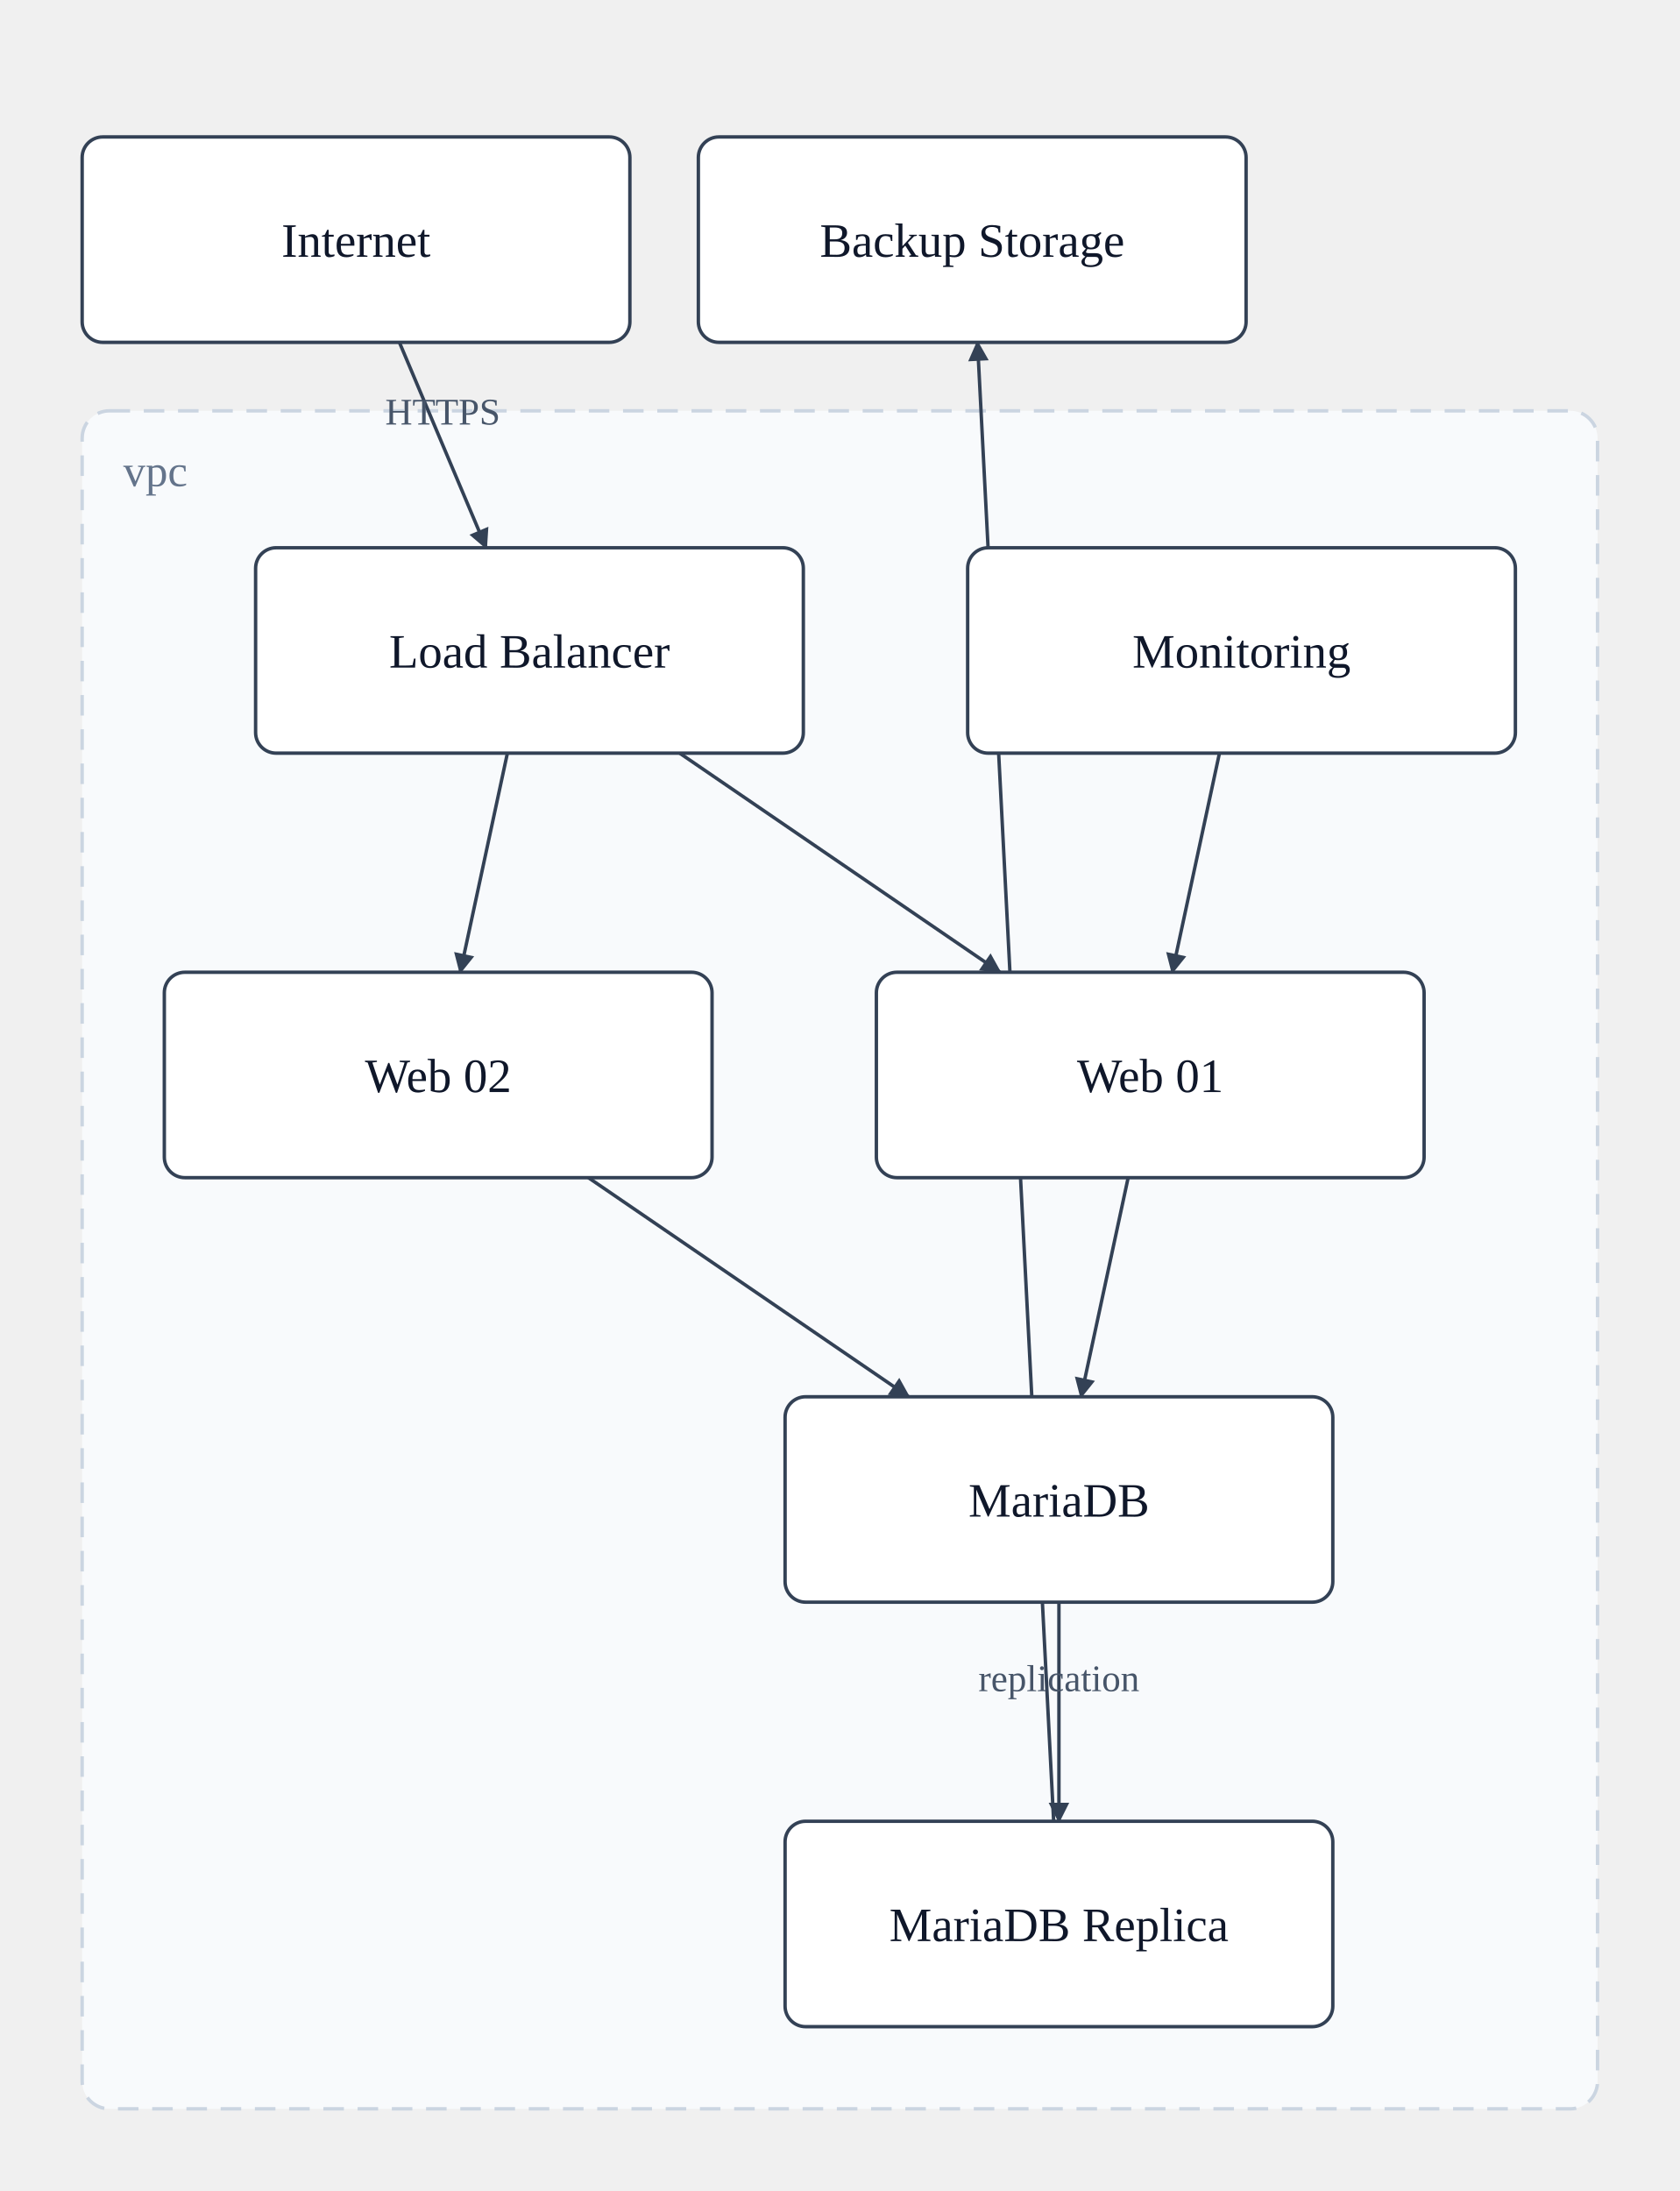
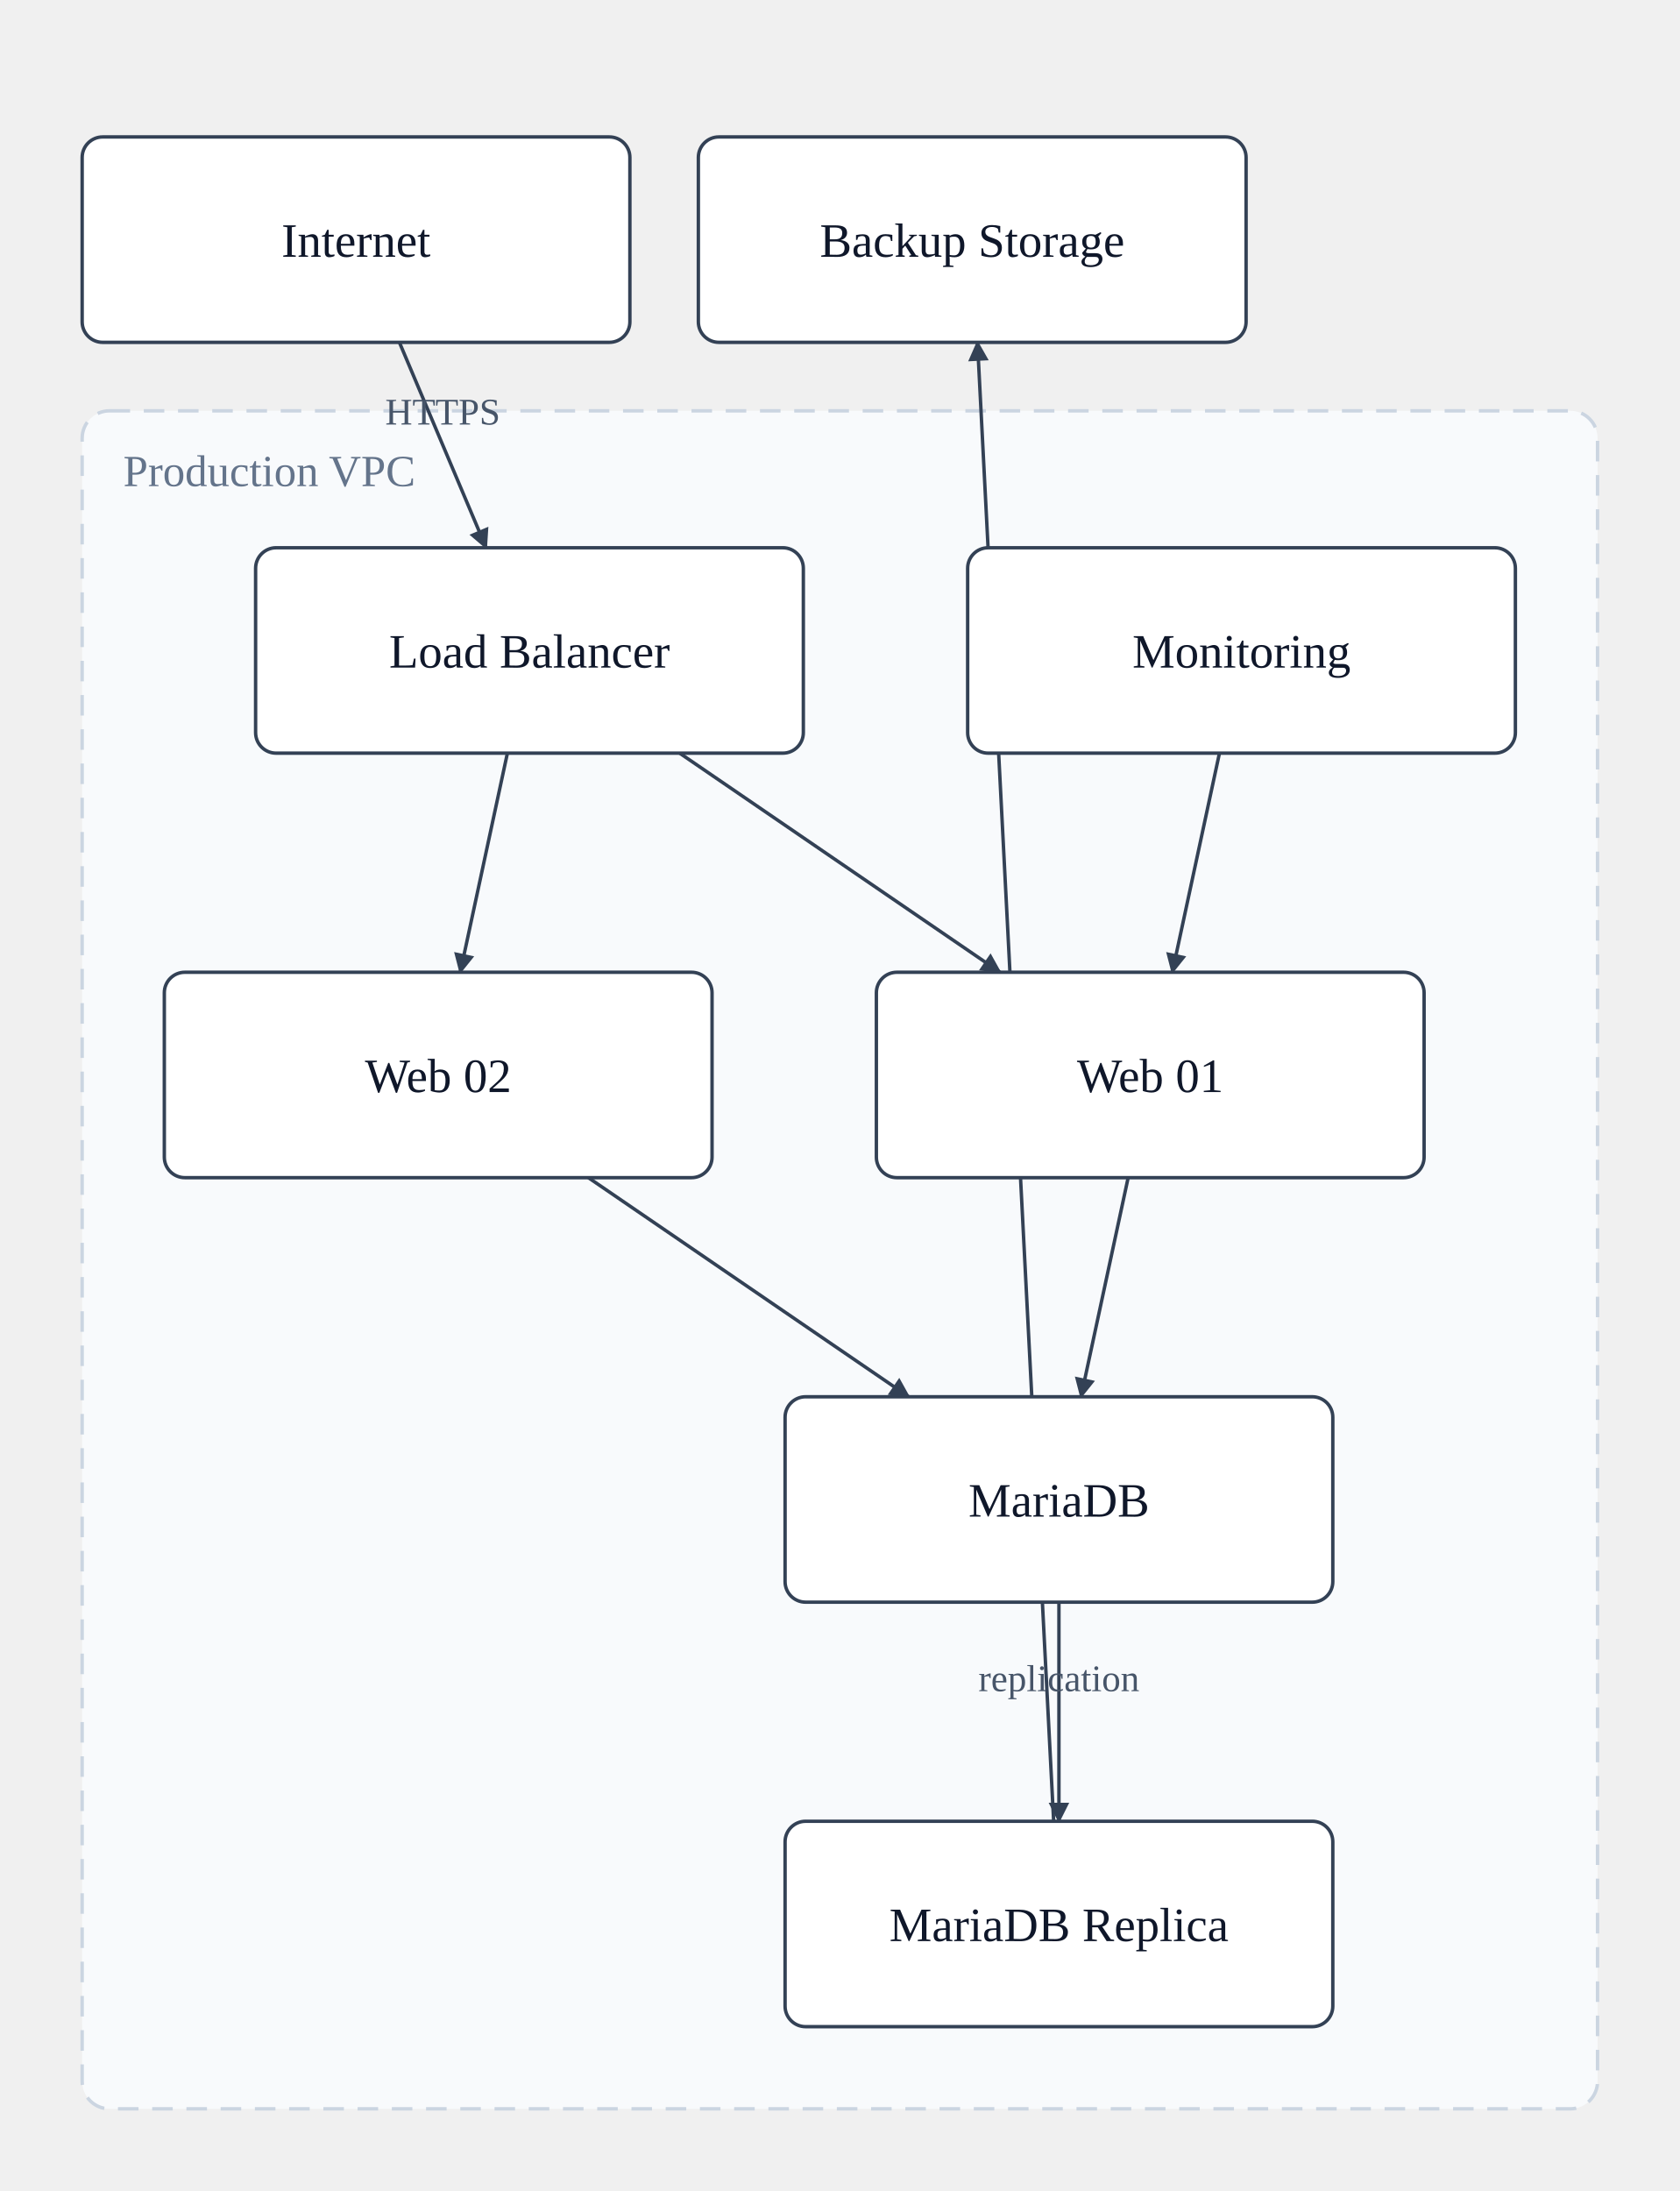
<svg xmlns="http://www.w3.org/2000/svg" width="490.667" height="640" viewBox="0 0 490.667 640">
  <defs>
    <marker id="arrow" viewBox="0 0 10 10" refX="9" refY="5" markerWidth="6" markerHeight="6" orient="auto-start-reverse">
      <path d="M 0 0 L 10 5 L 0 10 z" fill="#334155" />
    </marker>
  </defs>
  <g data-group="vpc">
    <rect x="24" y="120" width="442.667" height="496" rx="8" fill="#f8fafc" stroke="#cbd5e1" stroke-dasharray="6 4" />
-     <text x="36" y="142" font-size="13" fill="#64748b">vpc</text>
+     <text x="36" y="142" font-size="13" fill="#64748b">Production VPC</text>
  </g>
  <g data-edge="internet&gt;lb" data-pinned="false">
    <path d="M 116.67 100 L 142 160" fill="none" stroke="#334155" stroke-width="1" marker-end="url(#arrow)" />
    <text x="129.335" y="124" text-anchor="middle" font-size="11" fill="#475569">HTTPS</text>
  </g>
  <g data-edge="lb&gt;web01" data-pinned="false">
    <path d="M 198.54 220 L 292.13 284" fill="none" stroke="#334155" stroke-width="1" marker-end="url(#arrow)" />
  </g>
  <g data-edge="lb&gt;web02" data-pinned="false">
    <path d="M 148.22 220 L 134.45 284" fill="none" stroke="#334155" stroke-width="1" marker-end="url(#arrow)" />
  </g>
  <g data-edge="web01&gt;db" data-pinned="false">
    <path d="M 329.55 344 L 315.78 408" fill="none" stroke="#334155" stroke-width="1" marker-end="url(#arrow)" />
  </g>
  <g data-edge="web02&gt;db" data-pinned="false">
    <path d="M 171.87 344 L 265.46 408" fill="none" stroke="#334155" stroke-width="1" marker-end="url(#arrow)" />
  </g>
  <g data-edge="db&gt;replica" data-pinned="false">
    <path d="M 309.33 468 L 309.33 532" fill="none" stroke="#334155" stroke-width="1" marker-end="url(#arrow)" />
    <text x="309.33" y="494" text-anchor="middle" font-size="11" fill="#475569">replication</text>
  </g>
  <g data-edge="replica&gt;backup" data-pinned="false">
    <path d="M 307.79 532 L 285.54 100" fill="none" stroke="#334155" stroke-width="1" marker-end="url(#arrow)" />
  </g>
  <g data-edge="monitor&gt;web01" data-pinned="false">
    <path d="M 356.22 220 L 342.45 284" fill="none" stroke="#334155" stroke-width="1" marker-end="url(#arrow)" />
  </g>
  <g data-node="lb" data-pinned="false">
    <rect x="74.667" y="160" width="160" height="60" rx="6" fill="#ffffff" stroke="#334155" stroke-width="1" />
    <text x="154.667" y="195" text-anchor="middle" font-size="14" fill="#0f172a">Load Balancer</text>
  </g>
  <g data-node="web01" data-pinned="false">
    <rect x="256" y="284" width="160" height="60" rx="6" fill="#ffffff" stroke="#334155" stroke-width="1" />
    <text x="336" y="319" text-anchor="middle" font-size="14" fill="#0f172a">Web 01</text>
  </g>
  <g data-node="web02" data-pinned="false">
    <rect x="48" y="284" width="160" height="60" rx="6" fill="#ffffff" stroke="#334155" stroke-width="1" />
    <text x="128" y="319" text-anchor="middle" font-size="14" fill="#0f172a">Web 02</text>
  </g>
  <g data-node="monitor" data-pinned="false">
    <rect x="282.667" y="160" width="160" height="60" rx="6" fill="#ffffff" stroke="#334155" stroke-width="1" />
    <text x="362.667" y="195" text-anchor="middle" font-size="14" fill="#0f172a">Monitoring</text>
  </g>
  <g data-node="db" data-pinned="false">
    <rect x="229.333" y="408" width="160" height="60" rx="6" fill="#ffffff" stroke="#334155" stroke-width="1" />
    <text x="309.333" y="443" text-anchor="middle" font-size="14" fill="#0f172a">MariaDB</text>
  </g>
  <g data-node="replica" data-pinned="false">
    <rect x="229.333" y="532" width="160" height="60" rx="6" fill="#ffffff" stroke="#334155" stroke-width="1" />
    <text x="309.333" y="567" text-anchor="middle" font-size="14" fill="#0f172a">MariaDB Replica</text>
  </g>
  <g data-node="internet" data-pinned="false">
    <rect x="24" y="40" width="160" height="60" rx="6" fill="#ffffff" stroke="#334155" stroke-width="1" />
    <text x="104" y="75" text-anchor="middle" font-size="14" fill="#0f172a">Internet</text>
  </g>
  <g data-node="backup" data-pinned="false">
    <rect x="204" y="40" width="160" height="60" rx="6" fill="#ffffff" stroke="#334155" stroke-width="1" />
    <text x="284" y="75" text-anchor="middle" font-size="14" fill="#0f172a">Backup Storage</text>
  </g>
</svg>
